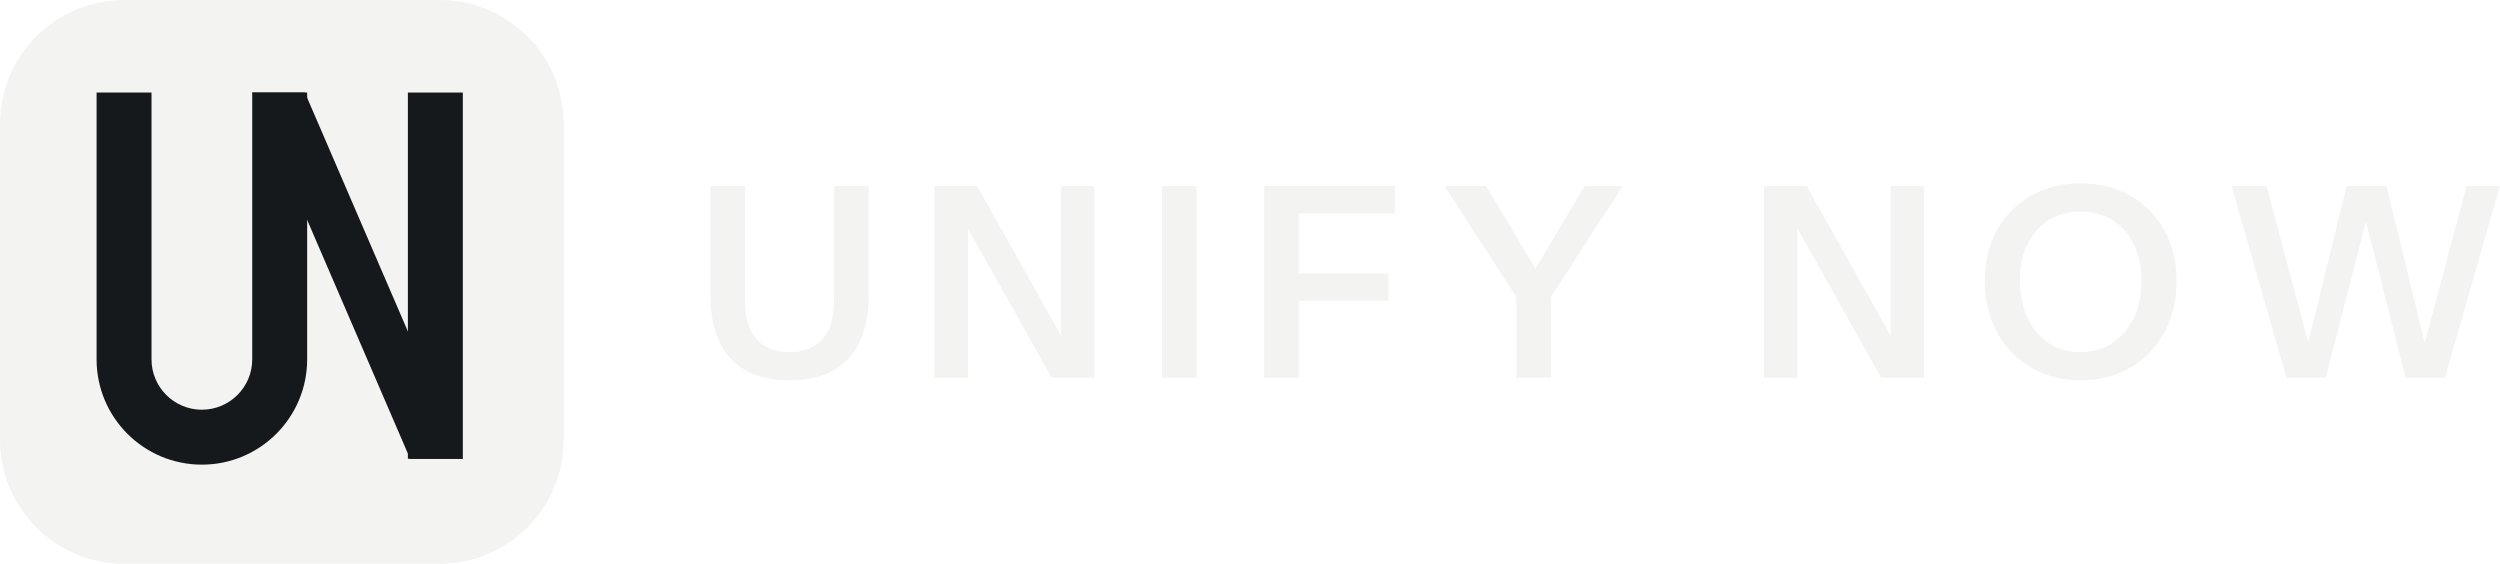
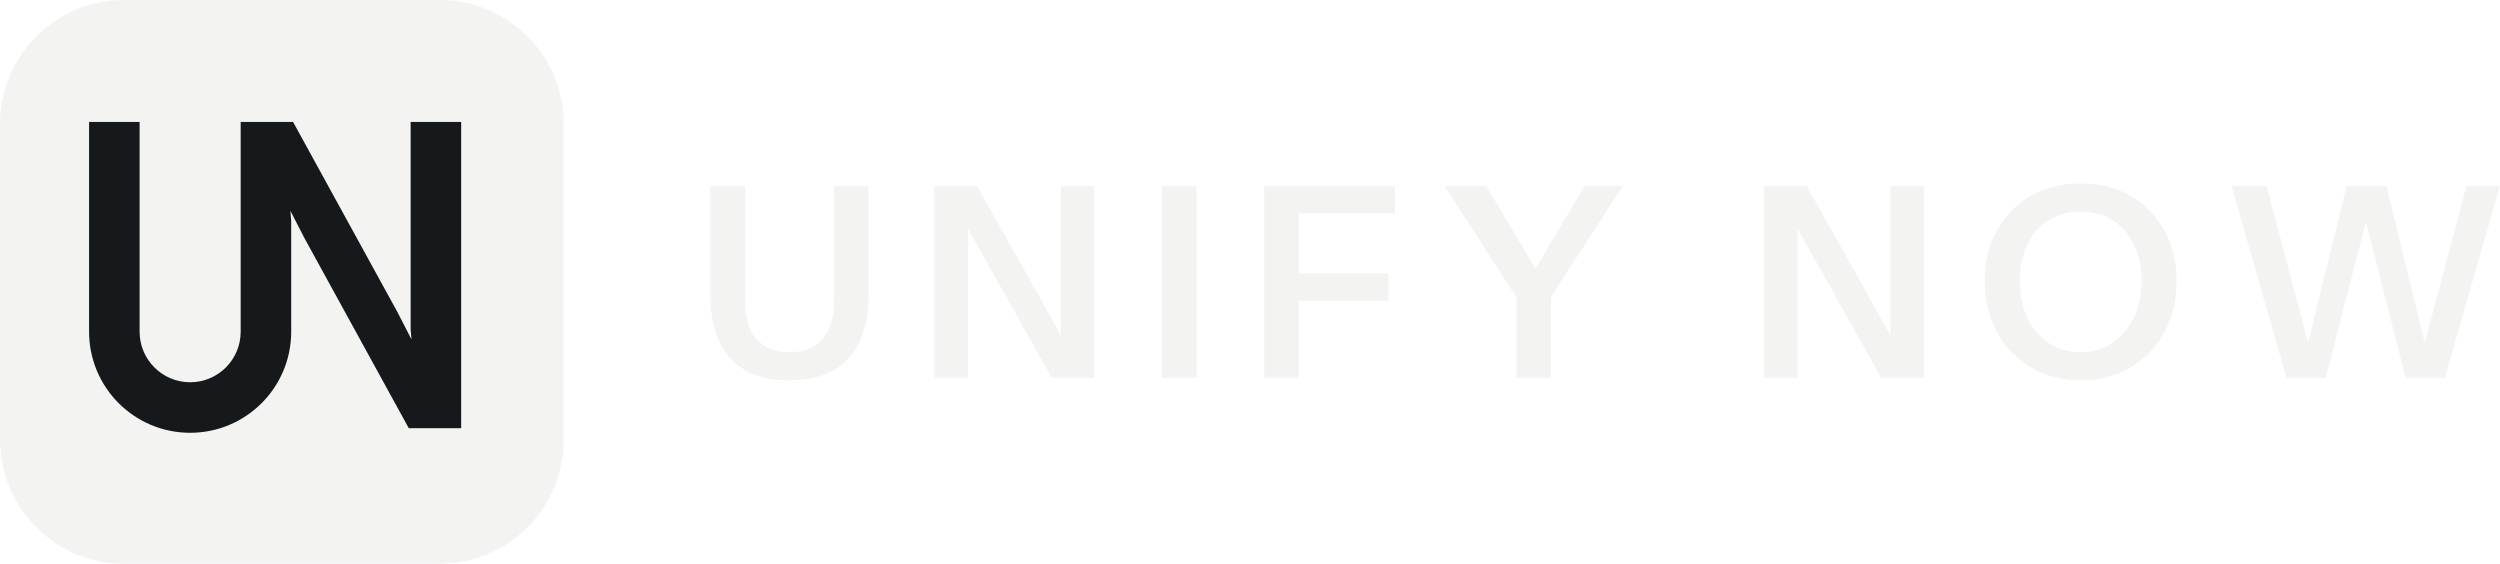
<svg xmlns="http://www.w3.org/2000/svg" viewBox="0 0 443.43 100" role="img" aria-label="Unify Now">
-   <g fill="#F3F4F2">
-     <rect width="100" height="100" rx="22" />
-   </g>
-   <g color="#15191B" style="--tile:#F3F4F2">
-     <g transform="translate(17.52 17) scale(0.6496)">
-       <g transform="translate(-0.6 -0.9)">
-         <path d="M0,0 V72.85 A28.75,28.75 0 0 0 57.5,72.85 V0 H42.5 V72.85 A13.75,13.75 0 0 1 15,72.85 V0 Z" fill="currentColor" />
-         <g fill="currentColor">
-           <polygon points="85,0 100,0 100,100 85,100" />
-           <polygon points="42.5,0 56.88,0 100,100 85.62,100" />
-         </g>
-       </g>
+   <rect width="100" height="100" rx="22" fill="#F3F4F2" />
+   <g color="#15191B">
+     <g transform="translate(15.8 21.63) scale(0.5432)">
+       <path d="M0,0 L0,68.5 A33,33 0 0 0 66,68.5 L66,32.26 L65.73,29 L70.33,37.95 L104.39,100 L121.5,100 L121.5,0 L105,0 L105,67.74 L105.27,71 L100.67,62.05 L66.61,0 L49.5,0 L49.5,68.5 A16.5,16.5 0 0 1 16.5,68.5 L16.5,68.5 L16.5,0 Z" fill="currentColor" />
    </g>
  </g>
  <path transform="translate(123.42 33) scale(0.04722)" d="M351 730Q205 730 129.8 647.2Q54.7 564.3 54.7 408.7V0H184.7V428Q184.7 526.7 228.7 575.3Q272.7 624 351.7 624Q431.3 624 475.3 575.5Q519.3 527 519.3 428.7V0H649.3V410.3Q649.3 564.3 573.7 647.2Q498 730 351 730Z M896 720V0H1057L1408 626L1371.3 634.7V0H1497.3V720H1336.3L985.3 94L1022 85.3V720Z M1751 720V0H1881V720Z M2135 720V0H2265V720ZM2197 431V328.3H2601.7V431ZM2197 102.7V0H2626.3V102.7Z M3082 720V417.3L2812.3 0H2969L3189.3 369.3H3118.7L3338.3 0H3481.7L3212 417.3V720Z M4012 720V0H4173L4524 626L4487.3 634.7V0H4613.3V720H4452.3L4101.3 94L4138 85.3V720Z M5202 730Q5123.7 730 5057.8 702.8Q4992 675.7 4943.7 625.8Q4895.3 576 4868.5 507.7Q4841.7 439.3 4841.7 357Q4841.7 248 4887.7 165.3Q4933.7 82.7 5015.2 36.3Q5096.7 -10 5201 -10Q5307.3 -10 5388.5 36.3Q5469.7 82.7 5516 165.7Q5562.3 248.7 5562.3 358Q5562.3 439.7 5535.5 508Q5508.7 576.3 5460.3 626Q5412 675.7 5346 702.8Q5280 730 5202 730ZM5201 624Q5268.7 624 5320.2 589.8Q5371.7 555.7 5401 495.3Q5430.3 435 5430.3 356Q5430.3 278 5401.5 219.3Q5372.7 160.7 5321.2 128.3Q5269.7 96 5201 96Q5133 96 5081.7 128.3Q5030.3 160.7 5002 218.8Q4973.7 277 4973.7 356Q4973.7 436 5002.5 496.2Q5031.3 556.3 5082.7 590.2Q5134 624 5201 624Z M5974.7 720 5768.3 0H5900.3L6076 661H6038.3L6200.7 0H6350.7L6512 661H6475L6651 0H6776.7L6570.3 720H6422.3L6258 74.3H6288.7L6122.7 720Z" fill="#F3F4F2" />
</svg>
